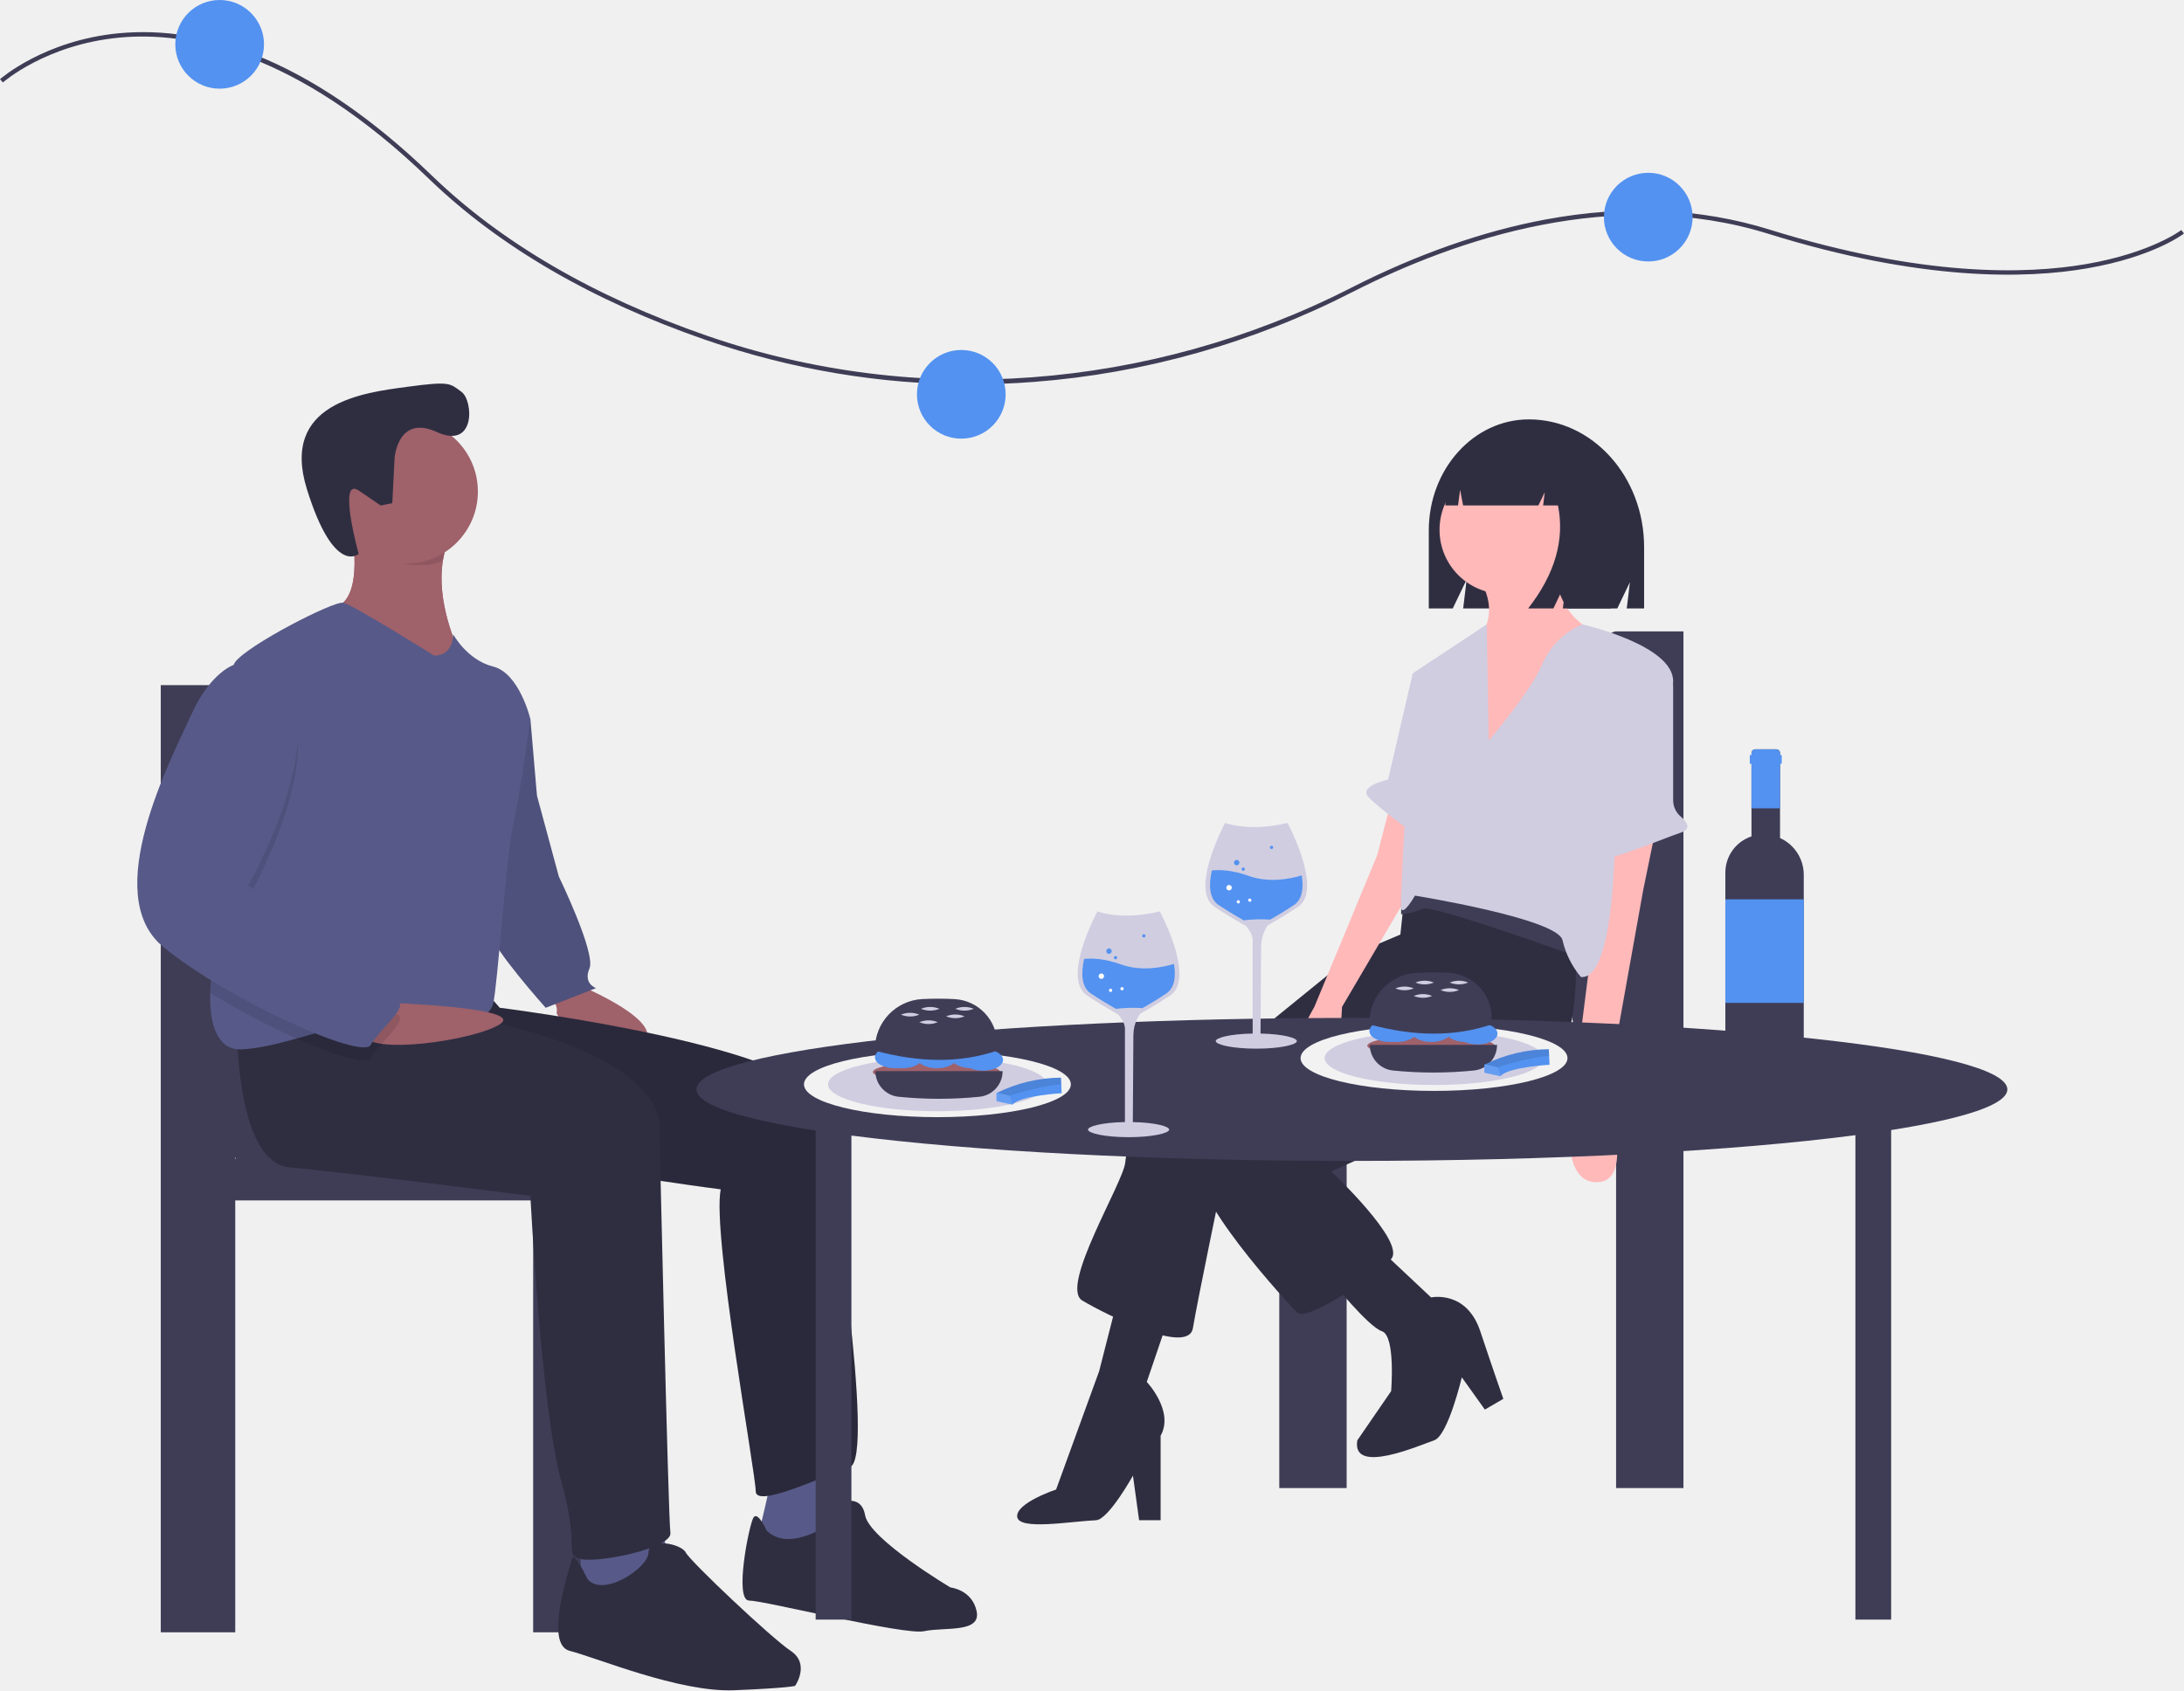
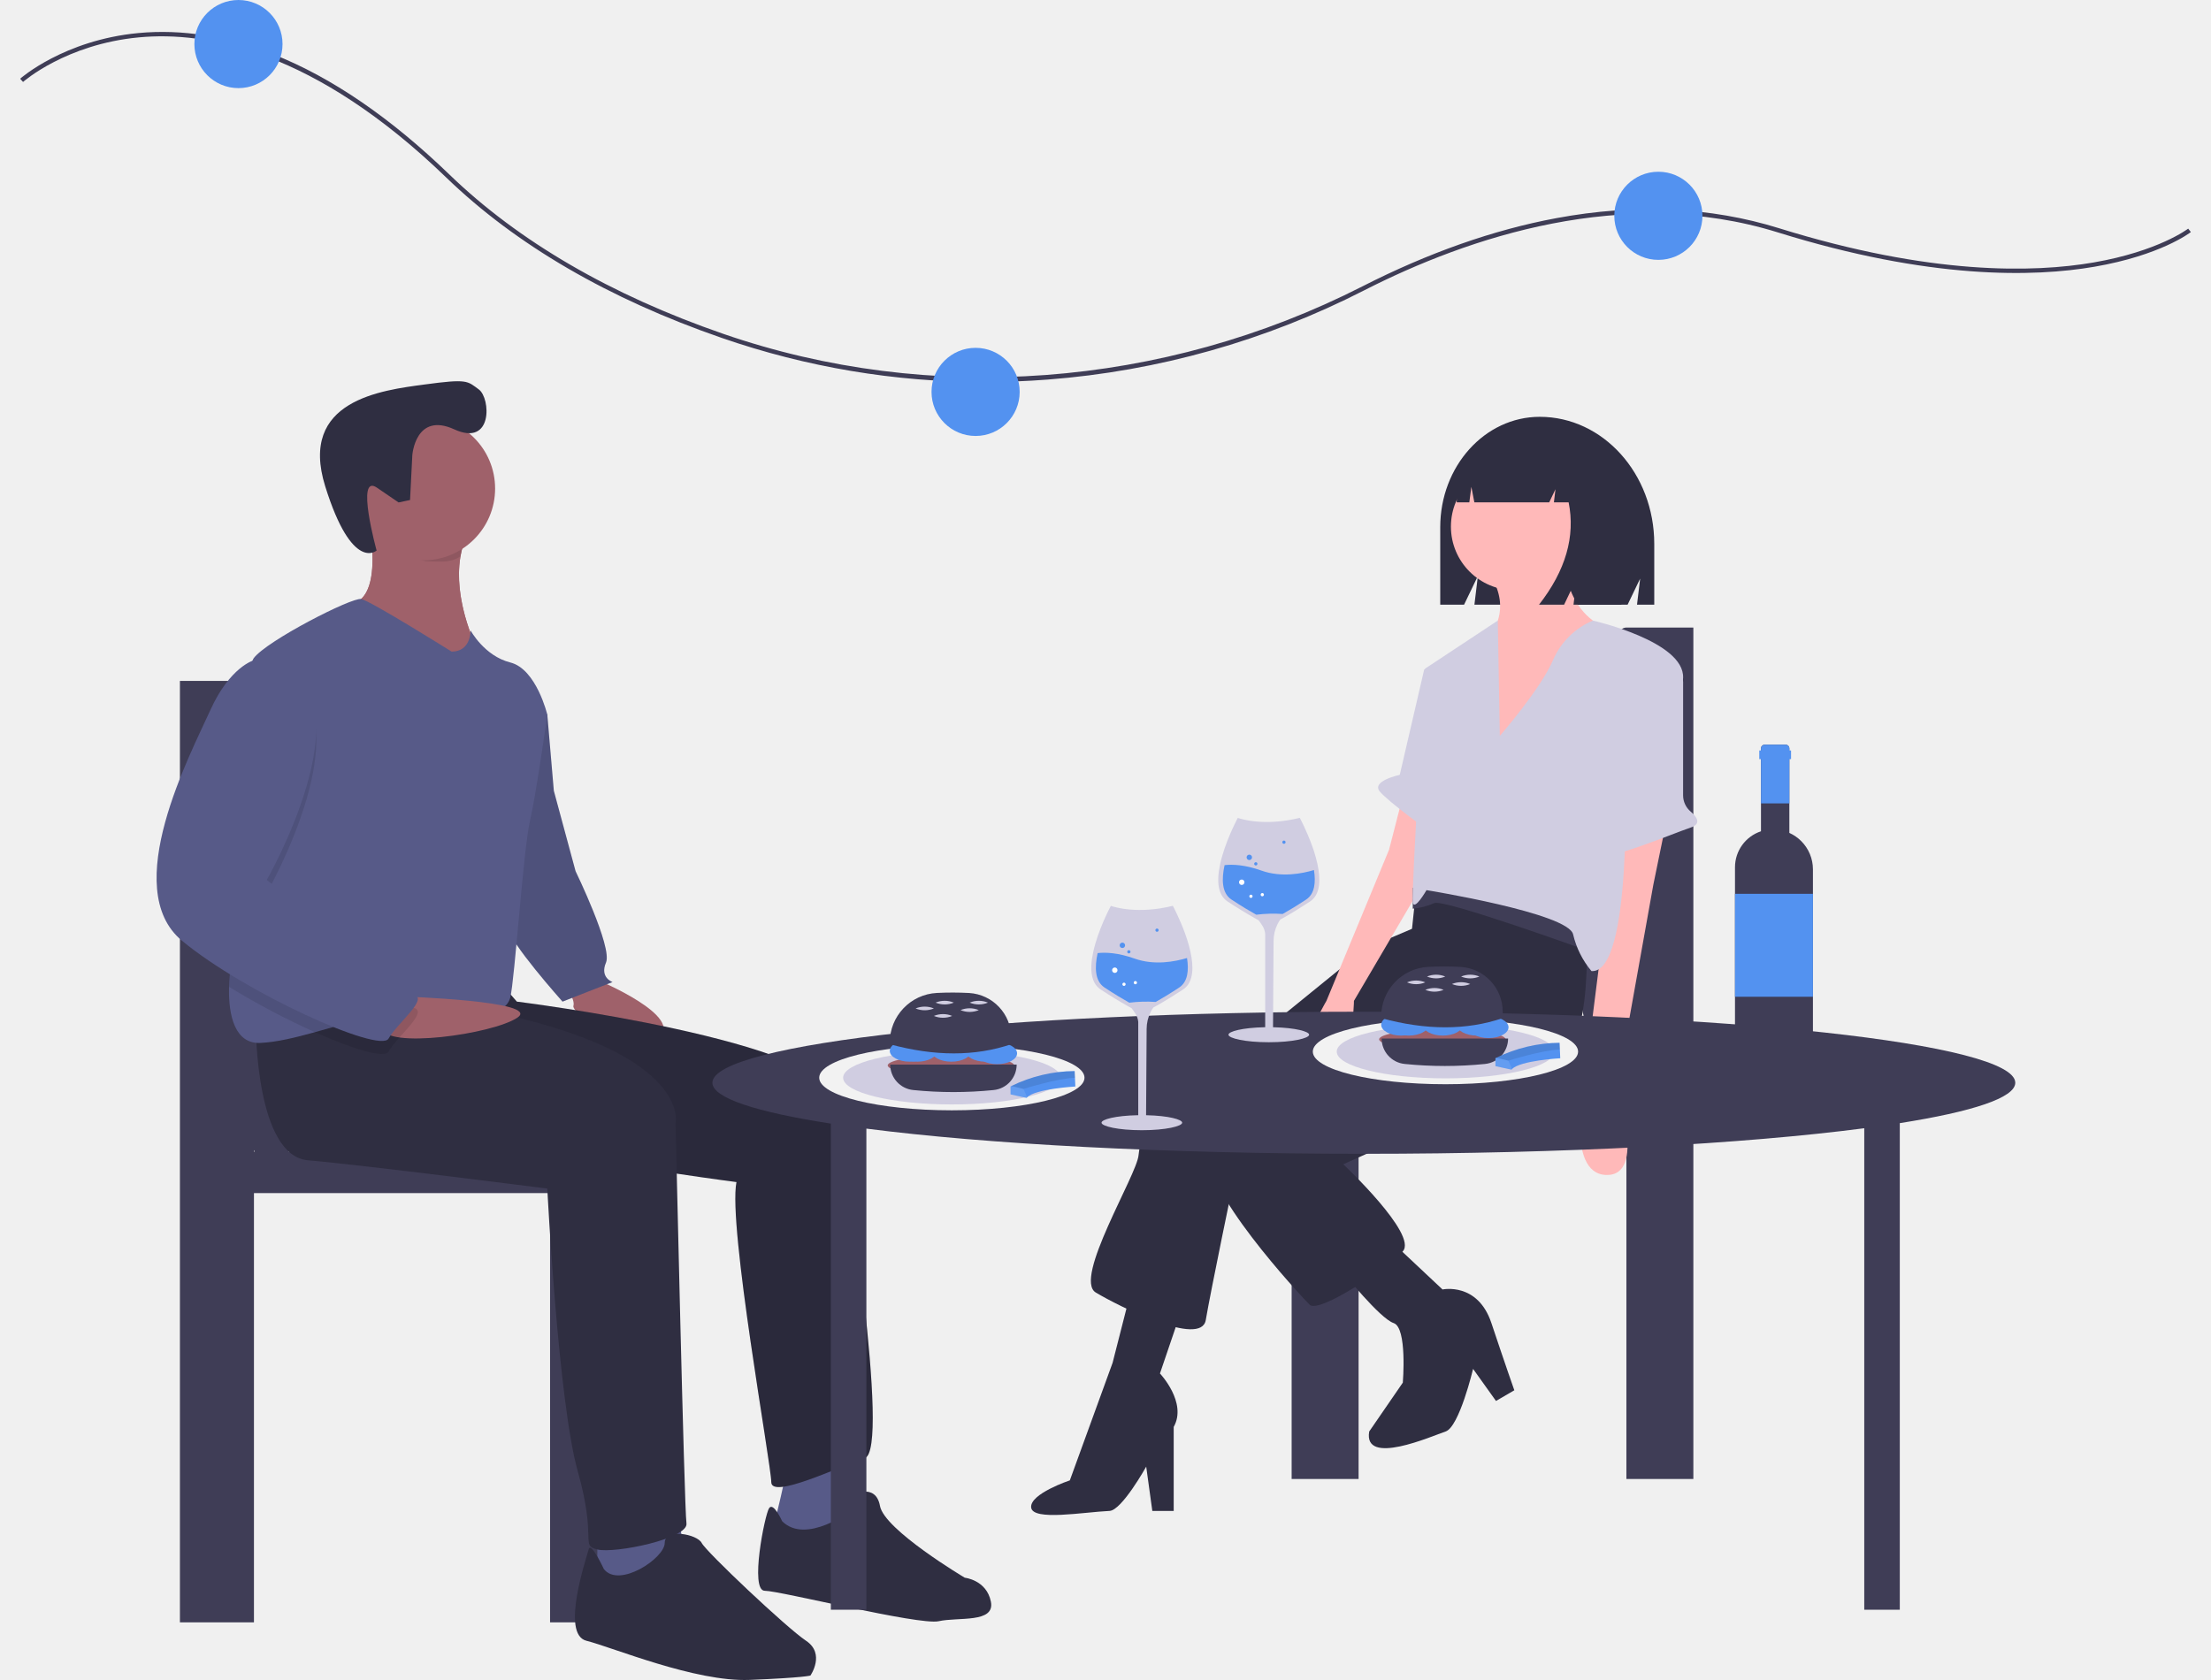
- <svg xmlns="http://www.w3.org/2000/svg" data-name="Layer 1" width="998.282" height="772.773" viewBox="0 0 998.282 772.773">
+ <svg xmlns="http://www.w3.org/2000/svg" data-name="Layer 1" width="500" height="380" viewBox="0 0 998.282 772.773">
  <path d="M544.296,239.332a368.021,368.021,0,0,1-120.722-20.265C371.522,201.07,328.879,176.246,296.832,145.285,236.211,86.719,186.511,77.893,155.499,80.8c-33.57,3.147-53.111,20.338-53.304,20.511L100.859,99.822c.197-.177,20.141-17.758,54.323-21.001,20.045-1.901,41.008,1.411,62.307,9.847,26.561,10.52,53.723,29.085,80.733,55.179,31.836,30.757,74.231,55.429,126.006,73.33,95.047,32.861,202.169,24.905,293.899-21.829,30.371-15.475,60.389-26.037,89.218-31.394,36.354-6.757,70.83-5.188,102.479,4.658,69.549,21.637,117.054,20.49,144.658,15.719,29.784-5.148,43.298-15.451,43.431-15.554l1.229,1.579c-.56.435-14.046,10.714-44.319,15.946-27.822,4.81-75.667,5.975-145.592-15.781-70.801-22.024-142.509,2.312-190.195,26.608A383.88,383.88,0,0,1,573.398,238.214Q558.795,239.331,544.296,239.332Z" transform="translate(-100.8589 -63.61338)" fill="#3f3d56" />
  <circle cx="439.4" cy="180.268" r="20.268" fill="#5392f0" />
  <circle cx="753.4" cy="99.268" r="20.268" fill="#5392f0" />
  <circle cx="100.4" cy="20.268" r="20.268" fill="#5392f0" />
  <path d="M685.603,548.096v195.827h30.79V565.338H839.555v178.584h30.79V352.269H839.555c-10.203,0-25.864,53.139-25.864,106.535,0,40.247,4.7,74.74,11.384,89.292Zm153.952,0h-.299c.101-.219.2-.45.299-.678Z" transform="translate(-100.8589 -63.61338)" fill="#3f3d56" />
  <path d="M799.704,255.342H799.704c-25.274,0-45.762,22.738-45.762,50.786v35.636h10.96l6.345-13.203-1.586,13.203h70.446l5.768-12.003-1.442,12.003h7.932V313.783C852.365,281.507,828.788,255.342,799.704,255.342Z" transform="translate(-100.8589 -63.61338)" fill="#2f2e41" />
  <path d="M747.268,488.168l-28.098,11.942-97.64,79.376a28.738,28.738,0,0,0-6.322,15.454c-.702,9.132-30.205,56.898-19.668,63.22s48.469,25.288,50.576,12.644,13.346-66.732,13.346-66.732l94.127-84.293Z" transform="translate(-100.8589 -63.61338)" fill="#2f2e41" />
  <path d="M636.985,660.266l-11.942,35.122s12.644,13.346,6.322,24.586v38.634h-9.834l-2.81-20.371s-11.201,20.114-16.859,20.371c-11.86.54-35.346,4.758-36.049-1.564s17.785-12.485,17.785-12.485l19.668-54.088,8.429-33.015Z" transform="translate(-100.8589 -63.61338)" fill="#2f2e41" />
  <path d="M820.323,479.036s6.322,61.815-11.942,73.054-99.045,47.064-99.045,47.064,34.42,32.312,27.395,40.039-38.634,28.8-42.849,24.586-51.278-54.791-45.659-70.947,83.591-68.84,83.591-68.84l9.132-33.015,2.81-26.693,29.503-18.966Z" transform="translate(-100.8589 -63.61338)" fill="#2f2e41" />
  <circle cx="687.281" cy="242.218" r="29.284" fill="#ffb9b9" />
  <path d="M810.84,317.825s-1.405,26.693,20.371,35.122-54.088,63.22-54.088,63.22V355.054s9.834-10.537,0-26.693Z" transform="translate(-100.8589 -63.61338)" fill="#ffb9b9" />
  <path d="M857.552,443.211l-5.62,27.395L835.074,564.734s14.049,40.039-4.917,39.337-9.834-43.552-9.834-43.552l9.834-77.971V452.343Z" transform="translate(-100.8589 -63.61338)" fill="#ffb9b9" />
  <path d="M736.732,429.865l-6.322,24.586-28.8,69.542s-19.668,33.015-3.512,32.312,16.156-32.312,16.156-32.312l33.015-56.196v-31.61Z" transform="translate(-100.8589 -63.61338)" fill="#ffb9b9" />
  <path d="M731.815,634.978l23.181,21.776s16.156-3.512,22.478,15.454,10.537,30.908,10.537,30.908l-8.429,4.917L769.044,693.281s-6.322,26.693-12.644,28.8-37.932,16.156-35.122,0l15.454-22.478s2.107-25.288-4.215-27.395-23.181-23.181-23.181-23.181Z" transform="translate(-100.8589 -63.61338)" fill="#2f2e41" />
  <path d="M821.436,500.812s-66.03-23.883-70.244-21.776a31.677,31.677,0,0,1-9.894,2.568l.06-9.592s21.776-7.727,33.717-2.81,48.469,26.693,48.469,26.693Z" transform="translate(-100.8589 -63.61338)" fill="#3f3d56" />
  <path d="M781.337,402.118s18.966-21.776,24.586-35.122A34.485,34.485,0,0,1,824.154,349.069s42.179,9.498,41.477,26.356-26.693,42.849-26.693,42.849,3.512,93.425-15.454,92.02a40.681,40.681,0,0,1-8.429-16.859c-2.107-9.834-67.435-20.371-67.435-20.371s-5.62,9.834-6.322,5.62,5.62-107.474,5.62-107.474L780.415,349.069Z" transform="translate(-100.8589 -63.61338)" fill="#d0cde1" />
  <path d="M860.219,368.639l.47.264a9.691,9.691,0,0,1,4.948,8.453l-.007,52.13a9.768,9.768,0,0,0,3.475,7.434c2.706,2.302,5.215,5.618.037,7.344-8.429,2.81-41.444,16.859-42.147,11.942s-2.107-10.537,0-10.537c1.65,0,11.479-50.371,19.378-71.908A9.693,9.693,0,0,1,860.219,368.639Z" transform="translate(-100.8589 -63.61338)" fill="#d0cde1" />
  <path d="M756.4,368.752l-9.834,2.81-11.239,48.469s-13.346,2.81-9.132,7.727,21.776,17.561,21.776,17.561Z" transform="translate(-100.8589 -63.61338)" fill="#d0cde1" />
  <path d="M812.714,269.332a24,24,0,0,0-18.937-9.664h-.898c-17.323,0-31.366,15.675-31.366,35.011v0h5.804l.937-7.135,1.374,7.135h34.426l2.884-6.036-.721,6.036h6.772q4.74,23.542-13.622,47.084h11.537l5.768-12.073-1.442,12.073h21.992l4.326-27.768C841.549,293.201,829.466,275.566,812.714,269.332Z" transform="translate(-100.8589 -63.61338)" fill="#2f2e41" />
  <path d="M224.394,593.342c7.39-16.09,12.587-54.227,12.587-98.727,0-59.038-17.316-117.792-28.597-117.792H174.34V809.861H208.384V612.406H344.56V809.861h34.044V593.342Zm-16.01-.75c.11.252.22.508.331.75h-.331Z" transform="translate(-100.8589 -63.61338)" fill="#3f3d56" />
  <path d="M366.292,514.342s41,17,28,27-40-12-39-15-4-10-4-10Z" transform="translate(-100.8589 -63.61338)" fill="#9f616a" />
  <path d="M330.292,380.342l13,12,3,35,10,37s17,35,14,42,3,9,3,9l-23,9s-25-28-25-34S330.292,380.342,330.292,380.342Z" transform="translate(-100.8589 -63.61338)" fill="#575a88" />
  <path d="M330.292,380.342l13,12,3,35,10,37s17,35,14,42,3,9,3,9l-23,9s-25-28-25-34S330.292,380.342,330.292,380.342Z" transform="translate(-100.8589 -63.61338)" opacity="0.1" />
  <path d="M453.292,740.342s-5,23-6,25,19,9,19,9l24-17s-10-22-10-26Z" transform="translate(-100.8589 -63.61338)" fill="#575a88" />
  <path d="M322.292,516.342l7,8s145,18,148,46,24,160,12,164-43,19-43,11-20-118-16-138c0,0-173-22-177-47s4-36,4-36Z" transform="translate(-100.8589 -63.61338)" fill="#2f2e41" />
  <path d="M322.292,516.342l7,8s145,18,148,46,24,160,12,164-43,19-43,11-20-118-16-138c0,0-173-22-177-47s4-36,4-36Z" transform="translate(-100.8589 -63.61338)" opacity="0.1" />
  <path d="M451.292,763.342s-4-9-6-6-9,38-2,38,71,16,80,14,26,1,24-9-12-11-12-11-37-22-39-33-13-5-13-5v7S462.292,774.342,451.292,763.342Z" transform="translate(-100.8589 -63.61338)" fill="#2f2e41" />
  <path d="M261.292,304.342s7,34-8,37,19,23,19,23l22,12,16-16s-14.5-29.5-3.5-51.5S261.292,304.342,261.292,304.342Z" transform="translate(-100.8589 -63.61338)" fill="#9f616a" />
  <path d="M310.292,360.342l-16,16-22-12s-34-20-19-23c9.65-1.93,10.19-16.69,9.36-26.97a92.992,92.992,0,0,0-1.36-10.03s56.5-17.5,45.5,4.5a38.361,38.361,0,0,0-3.44,10.76C299.982,339.372,310.292,360.342,310.292,360.342Z" transform="translate(-100.8589 -63.61338)" fill="#9f616a" />
  <polygon points="265.433 705.728 265.433 728.728 303.433 728.728 306.433 719.728 302.433 695.728 265.433 705.728" fill="#575a88" />
  <path d="M209.292,536.342s0,59,24,61,110,13,110,13,5,98,14,130,1,34,9,36,42-5,41-12-5-184-5-184,9-38-111-56Z" transform="translate(-100.8589 -63.61338)" fill="#2f2e41" />
  <path d="M369.292,785.342s-6-13-7-9-13,39-1,42,50,19,75,18,28-2,28-2,7-10-2-16-46-41-48-45-17-7-17,0S376.292,794.342,369.292,785.342Z" transform="translate(-100.8589 -63.61338)" fill="#2f2e41" />
  <path d="M306.792,308.842a38.361,38.361,0,0,0-3.44,10.76c-4.98,3.01-8.31,2.24-14.56,2.24-9.27,0-13.01-11.85-19-18-.47-5.71-8.5.5-8.5.5S317.792,286.842,306.792,308.842Z" transform="translate(-100.8589 -63.61338)" opacity="0.1" />
  <circle cx="185.433" cy="224.728" r="33" fill="#9f616a" />
  <path d="M343.292,392.342s-5,36-8,49-7,73-9,81-14,10-38,7a45.103,45.103,0,0,0-4.54-.34c-14.78-.47-31.69,5.06-47.34,9.4-9,2.5-17.59,4.6-25.12,4.94-11.4.52-14.74-12.12-14.35-25.8.37-12.73,3.98-26.38,7.35-31.2,6.07-8.68.1-86.61,2.34-112.31v-.01c.34-3.92.87-6.62,1.66-7.68,6-8,45-28,49.37-27.19,4.36.81,41.63,24.19,41.63,24.19,9,0,8.71-9.76,8.71-9.76s6.29,11.76,18.29,14.76S343.292,392.342,343.292,392.342Z" transform="translate(-100.8589 -63.61338)" fill="#575a88" />
  <path d="M276.445,521.984s64.416,2.051,53.132,9.704-61.284,14.653-62.284,4.653S276.445,521.984,276.445,521.984Z" transform="translate(-100.8589 -63.61338)" fill="#9f616a" />
  <path d="M283.752,529.002c.21,3.84-10.12,12.49-13.46,18.34-1.85,3.24-16.17-1.03-33.88-8.94a347.397,347.397,0,0,1-39.47-20.86c.37-12.73,3.98-26.38,7.35-31.2,6.07-8.68.1-86.61,2.34-112.31v-.01a11.088,11.088,0,0,1,1.66-.68h12c41,19-6,101-6,101s62,51,68,53A1.798,1.798,0,0,1,283.752,529.002Z" transform="translate(-100.8589 -63.61338)" opacity="0.1" />
  <path d="M220.292,367.342h-12s-11,3-20,23-42,82-13,106,91,52,95,45,18-18,12-20-68-53-68-53S261.292,386.342,220.292,367.342Z" transform="translate(-100.8589 -63.61338)" fill="#575a88" />
  <path d="M281.215,272.986s1.448-20.048,19.314-11.873,16.7-14.357,11.301-18.338-5.228-4.967-24.974-2.303-58.082,7.177-45.686,46.88,23.622,29.49,23.622,29.49-9.853-35.728.13-28.921l9.983,6.807,5.268-1.116Z" transform="translate(-100.8589 -63.61338)" fill="#2f2e41" />
  <path d="M1018.394,561.66c0-18.05-134.13-32.682-299.587-32.682s-299.587,14.632-299.587,32.682c0,6.996,20.159,13.477,54.47,18.793V804.052h16.341V582.758c54.954,7.084,137.042,11.584,228.775,11.584,92.491,0,175.182-4.573,230.137-11.759V804.052h16.341v-223.814C998.764,574.963,1018.394,568.562,1018.394,561.66Z" transform="translate(-100.8589 -63.61338)" fill="#3f3d56" />
  <ellipse cx="655.481" cy="483.728" rx="61" ry="15" fill="#f2f2f2" />
  <ellipse cx="655.481" cy="483.728" rx="50" ry="12.295" fill="#d0cde1" />
  <ellipse cx="428.481" cy="495.728" rx="61" ry="15" fill="#f2f2f2" />
  <ellipse cx="428.481" cy="495.728" rx="50" ry="12.295" fill="#d0cde1" />
  <ellipse cx="654.061" cy="478.078" rx="29.08" ry="4.592" fill="#9f616a" />
  <ellipse cx="638.565" cy="471.381" rx="9.183" ry="4.974" fill="#5392f0" />
  <ellipse cx="635.121" cy="471.381" rx="9.183" ry="4.974" fill="#5392f0" />
  <ellipse cx="675.298" cy="472.529" rx="9.183" ry="4.974" fill="#5392f0" />
  <ellipse cx="654.253" cy="471.381" rx="9.183" ry="4.974" fill="#5392f0" />
  <ellipse cx="669.941" cy="471.381" rx="9.183" ry="4.974" fill="#5392f0" />
  <path d="M782.662,531.934q-24.895,8.448-55.865,0v-.775A22.82,22.82,0,0,1,748.466,508.354a143.332,143.332,0,0,1,14.774.019A20.62,20.62,0,0,1,782.662,529.01Z" transform="translate(-100.8589 -63.61338)" fill="#3f3d56" />
  <path d="M774.513,553.02a183.557,183.557,0,0,1-36.89,0,11.786,11.786,0,0,1-10.635-11.711h58.161A11.786,11.786,0,0,1,774.513,553.02Z" transform="translate(-100.8589 -63.61338)" fill="#3f3d56" />
  <path d="M747.076,515.48a10.943,10.943,0,0,1-8.418,0,10.943,10.943,0,0,1,8.418,0Z" transform="translate(-100.8589 -63.61338)" fill="#d0cde1" />
  <path d="M755.494,518.924a10.943,10.943,0,0,1-8.418,0,10.943,10.943,0,0,1,8.418,0Z" transform="translate(-100.8589 -63.61338)" fill="#d0cde1" />
  <path d="M756.26,512.802a10.943,10.943,0,0,1-8.418,0,10.943,10.943,0,0,1,8.418,0Z" transform="translate(-100.8589 -63.61338)" fill="#d0cde1" />
  <path d="M771.948,512.802a10.943,10.943,0,0,1-8.418,0,10.943,10.943,0,0,1,8.418,0Z" transform="translate(-100.8589 -63.61338)" fill="#d0cde1" />
  <path d="M767.739,516.246a10.943,10.943,0,0,1-8.418,0,10.943,10.943,0,0,1,8.418,0Z" transform="translate(-100.8589 -63.61338)" fill="#d0cde1" />
  <ellipse cx="428.061" cy="490.078" rx="29.08" ry="4.592" fill="#9f616a" />
  <ellipse cx="412.565" cy="483.381" rx="9.183" ry="4.974" fill="#5392f0" />
  <ellipse cx="409.121" cy="483.381" rx="9.183" ry="4.974" fill="#5392f0" />
  <ellipse cx="449.298" cy="484.529" rx="9.183" ry="4.974" fill="#5392f0" />
  <ellipse cx="428.253" cy="483.381" rx="9.183" ry="4.974" fill="#5392f0" />
  <ellipse cx="443.941" cy="483.381" rx="9.183" ry="4.974" fill="#5392f0" />
  <path d="M556.662,543.934q-24.895,8.448-55.865,0v-.775A22.82,22.82,0,0,1,522.466,520.354a143.332,143.332,0,0,1,14.774.019A20.62,20.62,0,0,1,556.662,541.01Z" transform="translate(-100.8589 -63.61338)" fill="#3f3d56" />
  <path d="M548.513,565.02a183.557,183.557,0,0,1-36.89,0,11.786,11.786,0,0,1-10.635-11.711h58.161A11.786,11.786,0,0,1,548.513,565.02Z" transform="translate(-100.8589 -63.61338)" fill="#3f3d56" />
  <path d="M521.076,527.48a10.943,10.943,0,0,1-8.418,0,10.943,10.943,0,0,1,8.418,0Z" transform="translate(-100.8589 -63.61338)" fill="#d0cde1" />
  <path d="M529.494,530.924a10.943,10.943,0,0,1-8.418,0,10.943,10.943,0,0,1,8.418,0Z" transform="translate(-100.8589 -63.61338)" fill="#d0cde1" />
  <path d="M530.26,524.802a10.943,10.943,0,0,1-8.418,0,10.943,10.943,0,0,1,8.418,0Z" transform="translate(-100.8589 -63.61338)" fill="#d0cde1" />
  <path d="M545.948,524.802a10.943,10.943,0,0,1-8.418,0,10.943,10.943,0,0,1,8.418,0Z" transform="translate(-100.8589 -63.61338)" fill="#d0cde1" />
  <path d="M541.739,528.246a10.943,10.943,0,0,1-8.418,0,10.943,10.943,0,0,1,8.418,0Z" transform="translate(-100.8589 -63.61338)" fill="#d0cde1" />
  <path d="M808.817,543.277l.141,3.097.179,4.017s-18.452,1.043-22.169,4.971a2.264,2.264,0,0,0-.237.273L779.34,554.018l-.018-3.641s.102-.057.3-.164c.045-.023.102-.053.159-.084A67.27,67.27,0,0,1,808.817,543.277Z" transform="translate(-100.8589 -63.61338)" fill="#5392f0" />
  <path d="M808.817,543.277l.141,3.097c-8.182.253-23.667,5.13-23.667,5.13l-5.669-1.292A67.083,67.083,0,0,1,808.817,543.277Z" transform="translate(-100.8589 -63.61338)" opacity="0.1" />
  <path d="M779.78,550.13l5.51,1.376,1.678,3.858a2.264,2.264,0,0,0-.237.273L779.34,554.018l-.018-3.641s.102-.057.3-.164C779.667,550.19,779.724,550.16,779.78,550.13Z" transform="translate(-100.8589 -63.61338)" fill="#fff" opacity="0.1" />
  <path d="M585.817,556.277l.141,3.097.179,4.017s-18.452,1.043-22.169,4.971a2.264,2.264,0,0,0-.237.273L556.34,567.018l-.018-3.641s.102-.057.3-.164c.045-.023.102-.053.159-.084A67.27,67.27,0,0,1,585.817,556.277Z" transform="translate(-100.8589 -63.61338)" fill="#5392f0" />
  <path d="M585.817,556.277l.141,3.097c-8.182.253-23.667,5.13-23.667,5.13l-5.669-1.292A67.083,67.083,0,0,1,585.817,556.277Z" transform="translate(-100.8589 -63.61338)" opacity="0.1" />
  <path d="M556.78,563.13l5.51,1.376,1.678,3.858a2.264,2.264,0,0,0-.237.273L556.34,567.018l-.018-3.641s.102-.057.3-.164C556.667,563.19,556.724,563.16,556.78,563.13Z" transform="translate(-100.8589 -63.61338)" fill="#fff" opacity="0.1" />
  <path d="M919.945,450.497a18.457,18.457,0,0,0-5.448-3.764V407.877a1.718,1.718,0,0,0-1.718-1.718h-9.619a1.718,1.718,0,0,0-1.718,1.718V445.988a17.438,17.438,0,0,0-11.948,16.546v83.352a7.638,7.638,0,0,0,7.638,7.638h20.605a7.603,7.603,0,0,0,7.603-7.603V463.517A18.355,18.355,0,0,0,919.945,450.497Z" transform="translate(-100.8589 -63.61338)" fill="#3f3d56" />
  <rect x="788.636" y="411.139" width="35.846" height="47.351" fill="#5392f0" />
  <path d="M915.272,408.815h-.774v-.937a1.718,1.718,0,0,0-1.718-1.718h-9.619a1.718,1.718,0,0,0-1.718,1.718v.937h-.774v3.983h.774v20.357h13.055v-20.357h.774Z" transform="translate(-100.8589 -63.61338)" fill="#5392f0" />
  <path d="M632.934,484.223c-.949-2.025-1.697-3.457-1.96-3.95-16.09,3.971-26.825.615-28.518.022-.828,1.563-5.996,11.557-8.085,21.138-1.887,8.642-.792,14.436,3.256,17.22l.12.085.026.018c4.468,2.944,8.73,5.551,12.666,7.749q.796.443,1.5.823l.05.027.035.045a23.965,23.965,0,0,1,1.507,2.126A8.361,8.361,0,0,1,615.06,533.66v42.924l-.271.006c-10.263.209-16.616,1.949-16.616,3.441,0,1.637,7.618,3.461,18.548,3.461s18.548-1.824,18.548-3.461c0-1.47-6.245-3.2-16.334-3.433l-.272-.006.254-39.705a17.51,17.51,0,0,1,1.826-7.747c.204-.405.423-.798.651-1.169.183-.298.377-.59.577-.865l.037-.051.055-.03q.758-.414,1.61-.897l.067-.036c3.726-2.104,7.74-4.571,11.932-7.335,3.743-2.468,5.047-7.455,3.874-14.824C638.427,496.906,635.333,489.336,632.934,484.223Z" transform="translate(-100.8589 -63.61338)" fill="#d0cde1" />
  <path d="M633.896,517.857c-4.396,2.897-8.025,5.07-10.8,6.636H623.093a63.202,63.202,0,0,0-12.142.341c-2.845-1.588-6.683-3.865-11.405-6.977-.045-.03-.09-.06-.134-.092v-.002c-4.331-2.979-4.438-9.289-3.029-15.741,3.584-.398,9.299-.224,16.978,2.519,9.093,3.248,18.611,1.411,24.126-.259C638.393,509.974,637.841,515.256,633.896,517.857Z" transform="translate(-100.8589 -63.61338)" fill="#5392f0" />
  <circle cx="506.902" cy="434.829" r="1.245" fill="#5392f0" />
  <circle cx="503.417" cy="446.278" r="1.245" fill="#fff" />
  <circle cx="509.888" cy="437.815" r="0.747" fill="#5392f0" />
  <circle cx="512.875" cy="452.003" r="0.747" fill="#fff" />
  <circle cx="507.648" cy="452.75" r="0.747" fill="#fff" />
  <circle cx="522.831" cy="427.859" r="0.747" fill="#5392f0" />
  <path d="M691.312,443.758c-.949-2.025-1.697-3.457-1.96-3.95-16.09,3.971-26.825.615-28.518.022-.828,1.563-5.996,11.557-8.085,21.138-1.887,8.642-.792,14.436,3.256,17.22l.12.085.026.018c4.468,2.944,8.73,5.551,12.666,7.749q.796.443,1.5.823l.05.027.035.045a23.965,23.965,0,0,1,1.507,2.126,8.361,8.361,0,0,1,1.529,4.133v42.924l-.271.006c-10.263.209-16.616,1.949-16.616,3.441,0,1.637,7.618,3.461,18.548,3.461s18.548-1.824,18.548-3.461c0-1.47-6.245-3.2-16.334-3.433l-.272-.006.254-39.705a17.51,17.51,0,0,1,1.826-7.747c.204-.405.423-.798.651-1.169.183-.298.377-.59.577-.865l.037-.051.055-.03q.758-.414,1.61-.897l.067-.036c3.726-2.104,7.74-4.571,11.932-7.335,3.743-2.468,5.047-7.455,3.874-14.824C696.805,456.441,693.711,448.871,691.312,443.758Z" transform="translate(-100.8589 -63.61338)" fill="#d0cde1" />
  <path d="M692.274,477.391c-4.396,2.897-8.025,5.07-10.8,6.636h-.002a63.202,63.202,0,0,0-12.142.341c-2.845-1.588-6.683-3.865-11.405-6.977-.045-.03-.09-.06-.134-.092v-.002c-4.331-2.979-4.438-9.289-3.029-15.741,3.584-.398,9.299-.224,16.978,2.519,9.093,3.248,18.611,1.411,24.126-.259C696.772,469.508,696.219,474.79,692.274,477.391Z" transform="translate(-100.8589 -63.61338)" fill="#5392f0" />
  <circle cx="565.28" cy="394.363" r="1.245" fill="#5392f0" />
  <circle cx="561.795" cy="405.813" r="1.245" fill="#fff" />
  <circle cx="568.267" cy="397.35" r="0.747" fill="#5392f0" />
  <circle cx="571.254" cy="411.537" r="0.747" fill="#fff" />
  <circle cx="566.027" cy="412.284" r="0.747" fill="#fff" />
  <circle cx="581.21" cy="387.394" r="0.747" fill="#5392f0" />
</svg>
